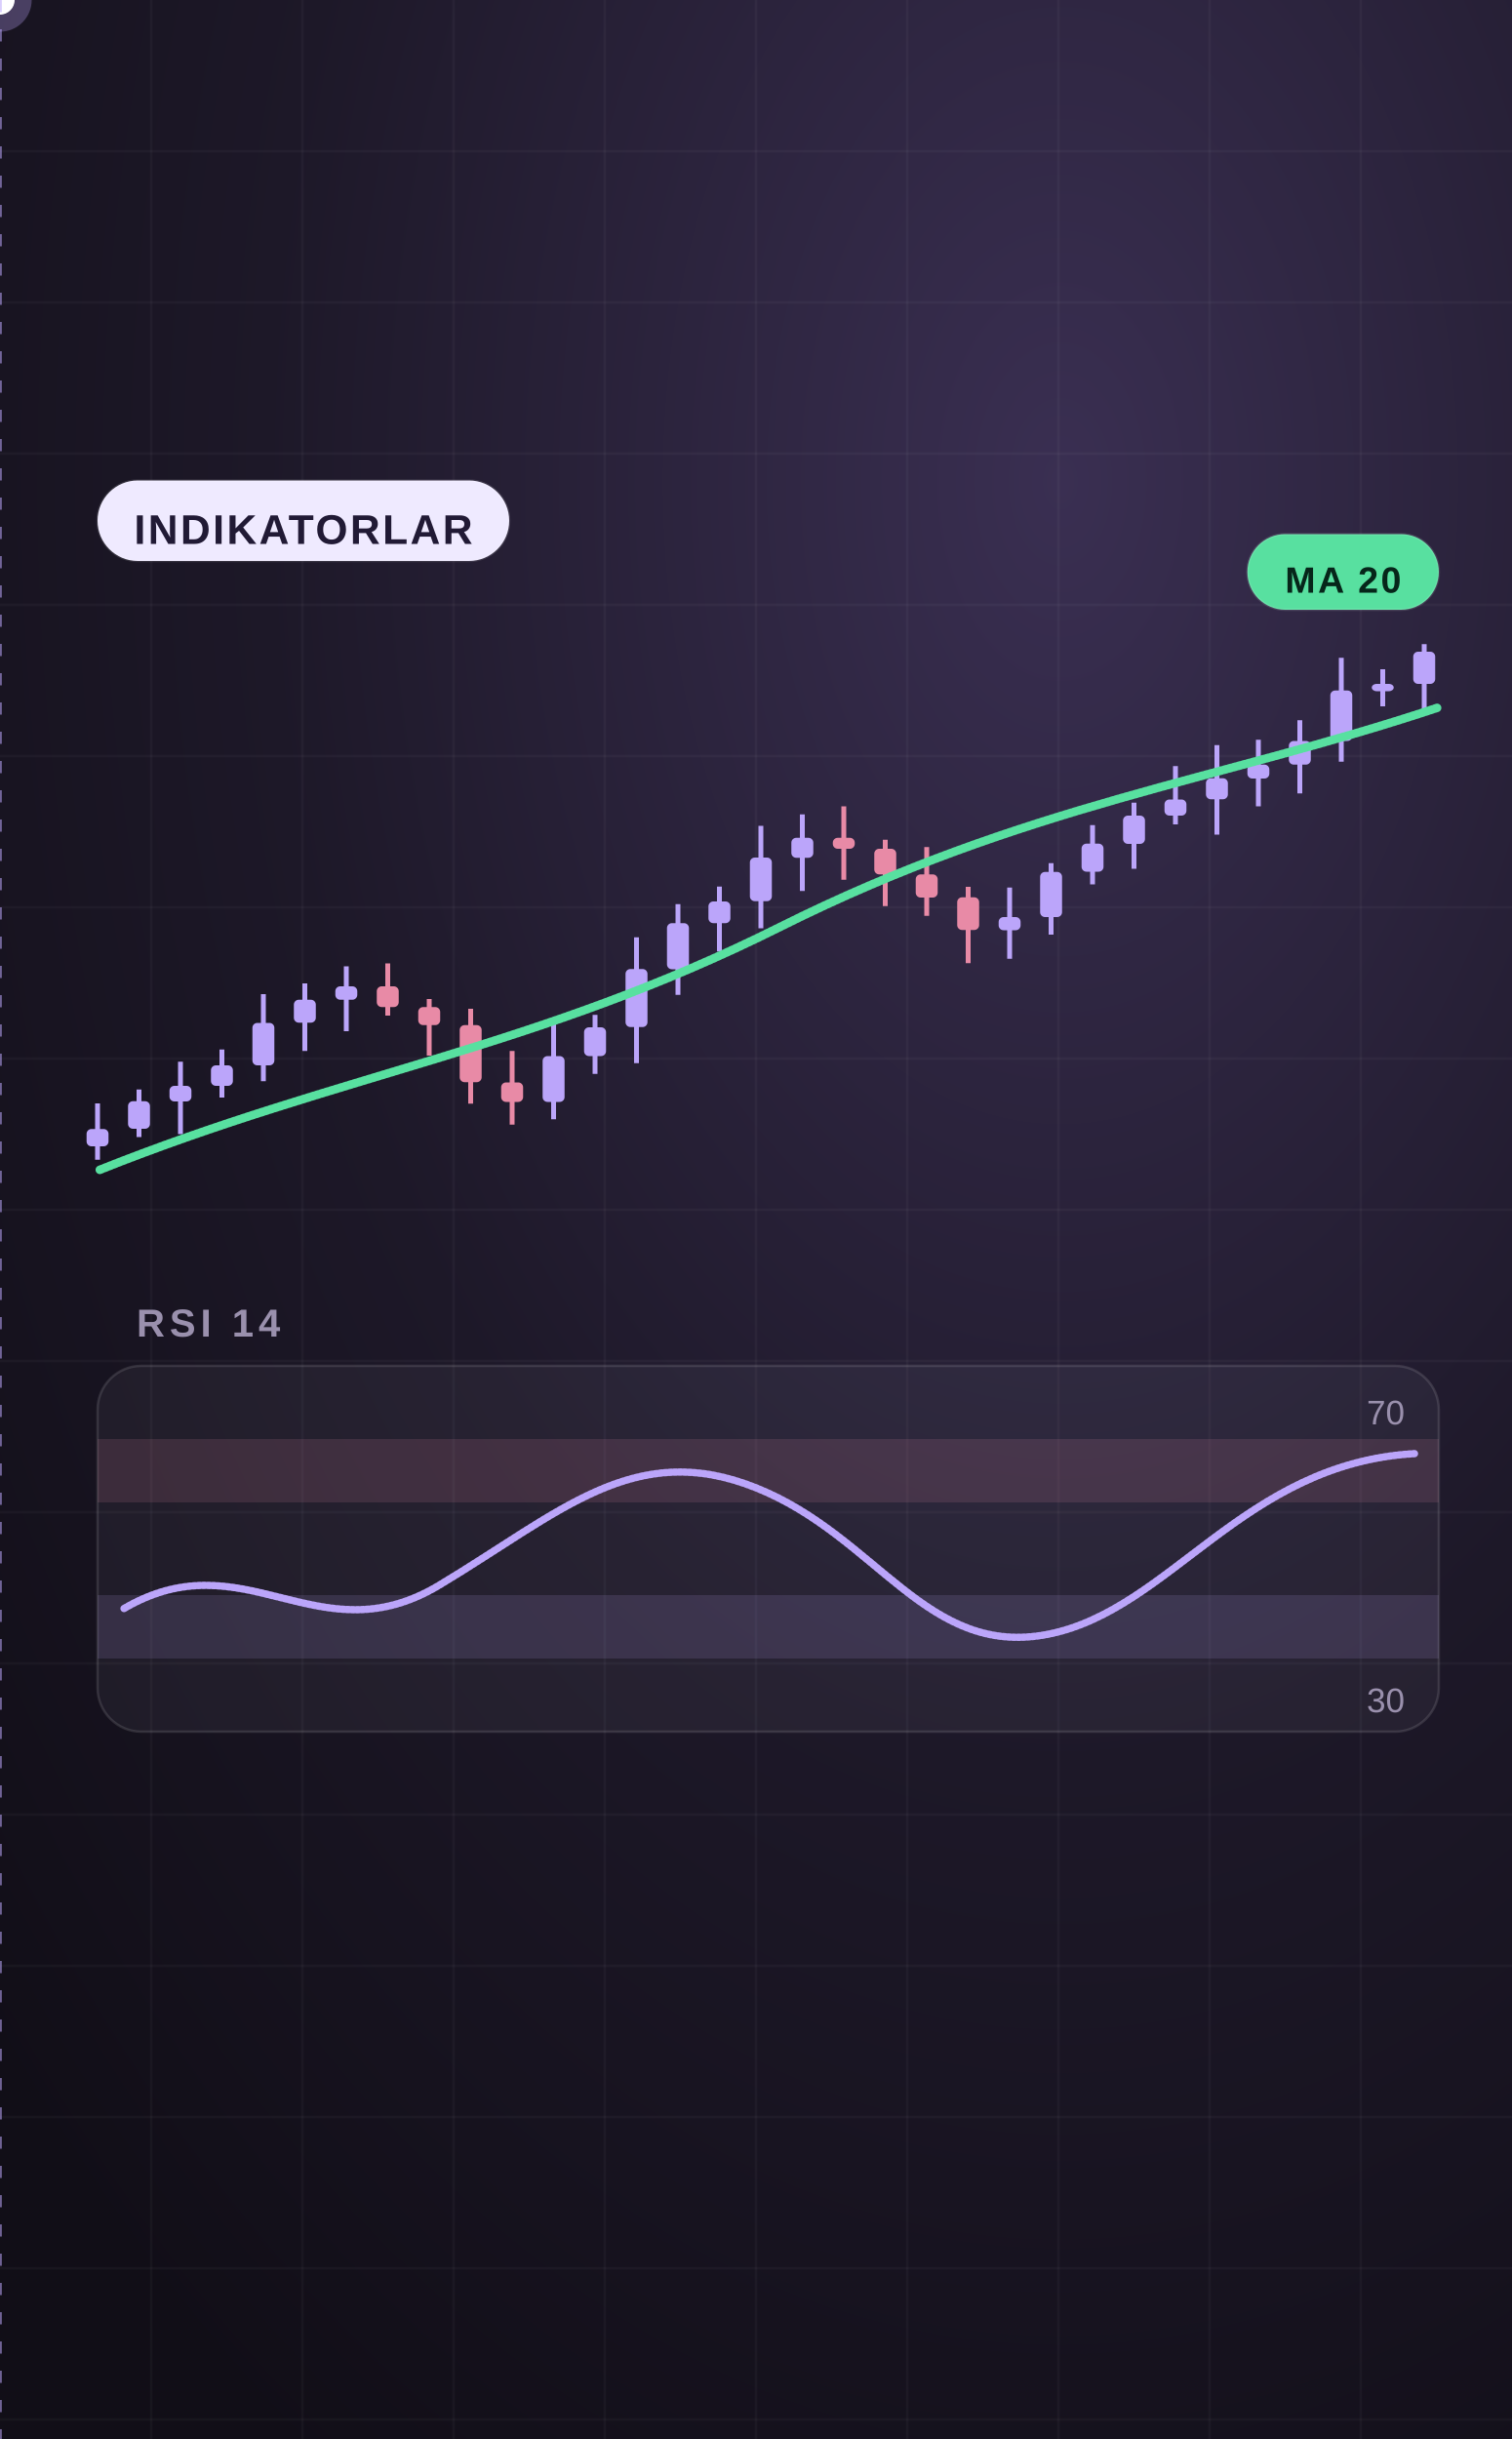
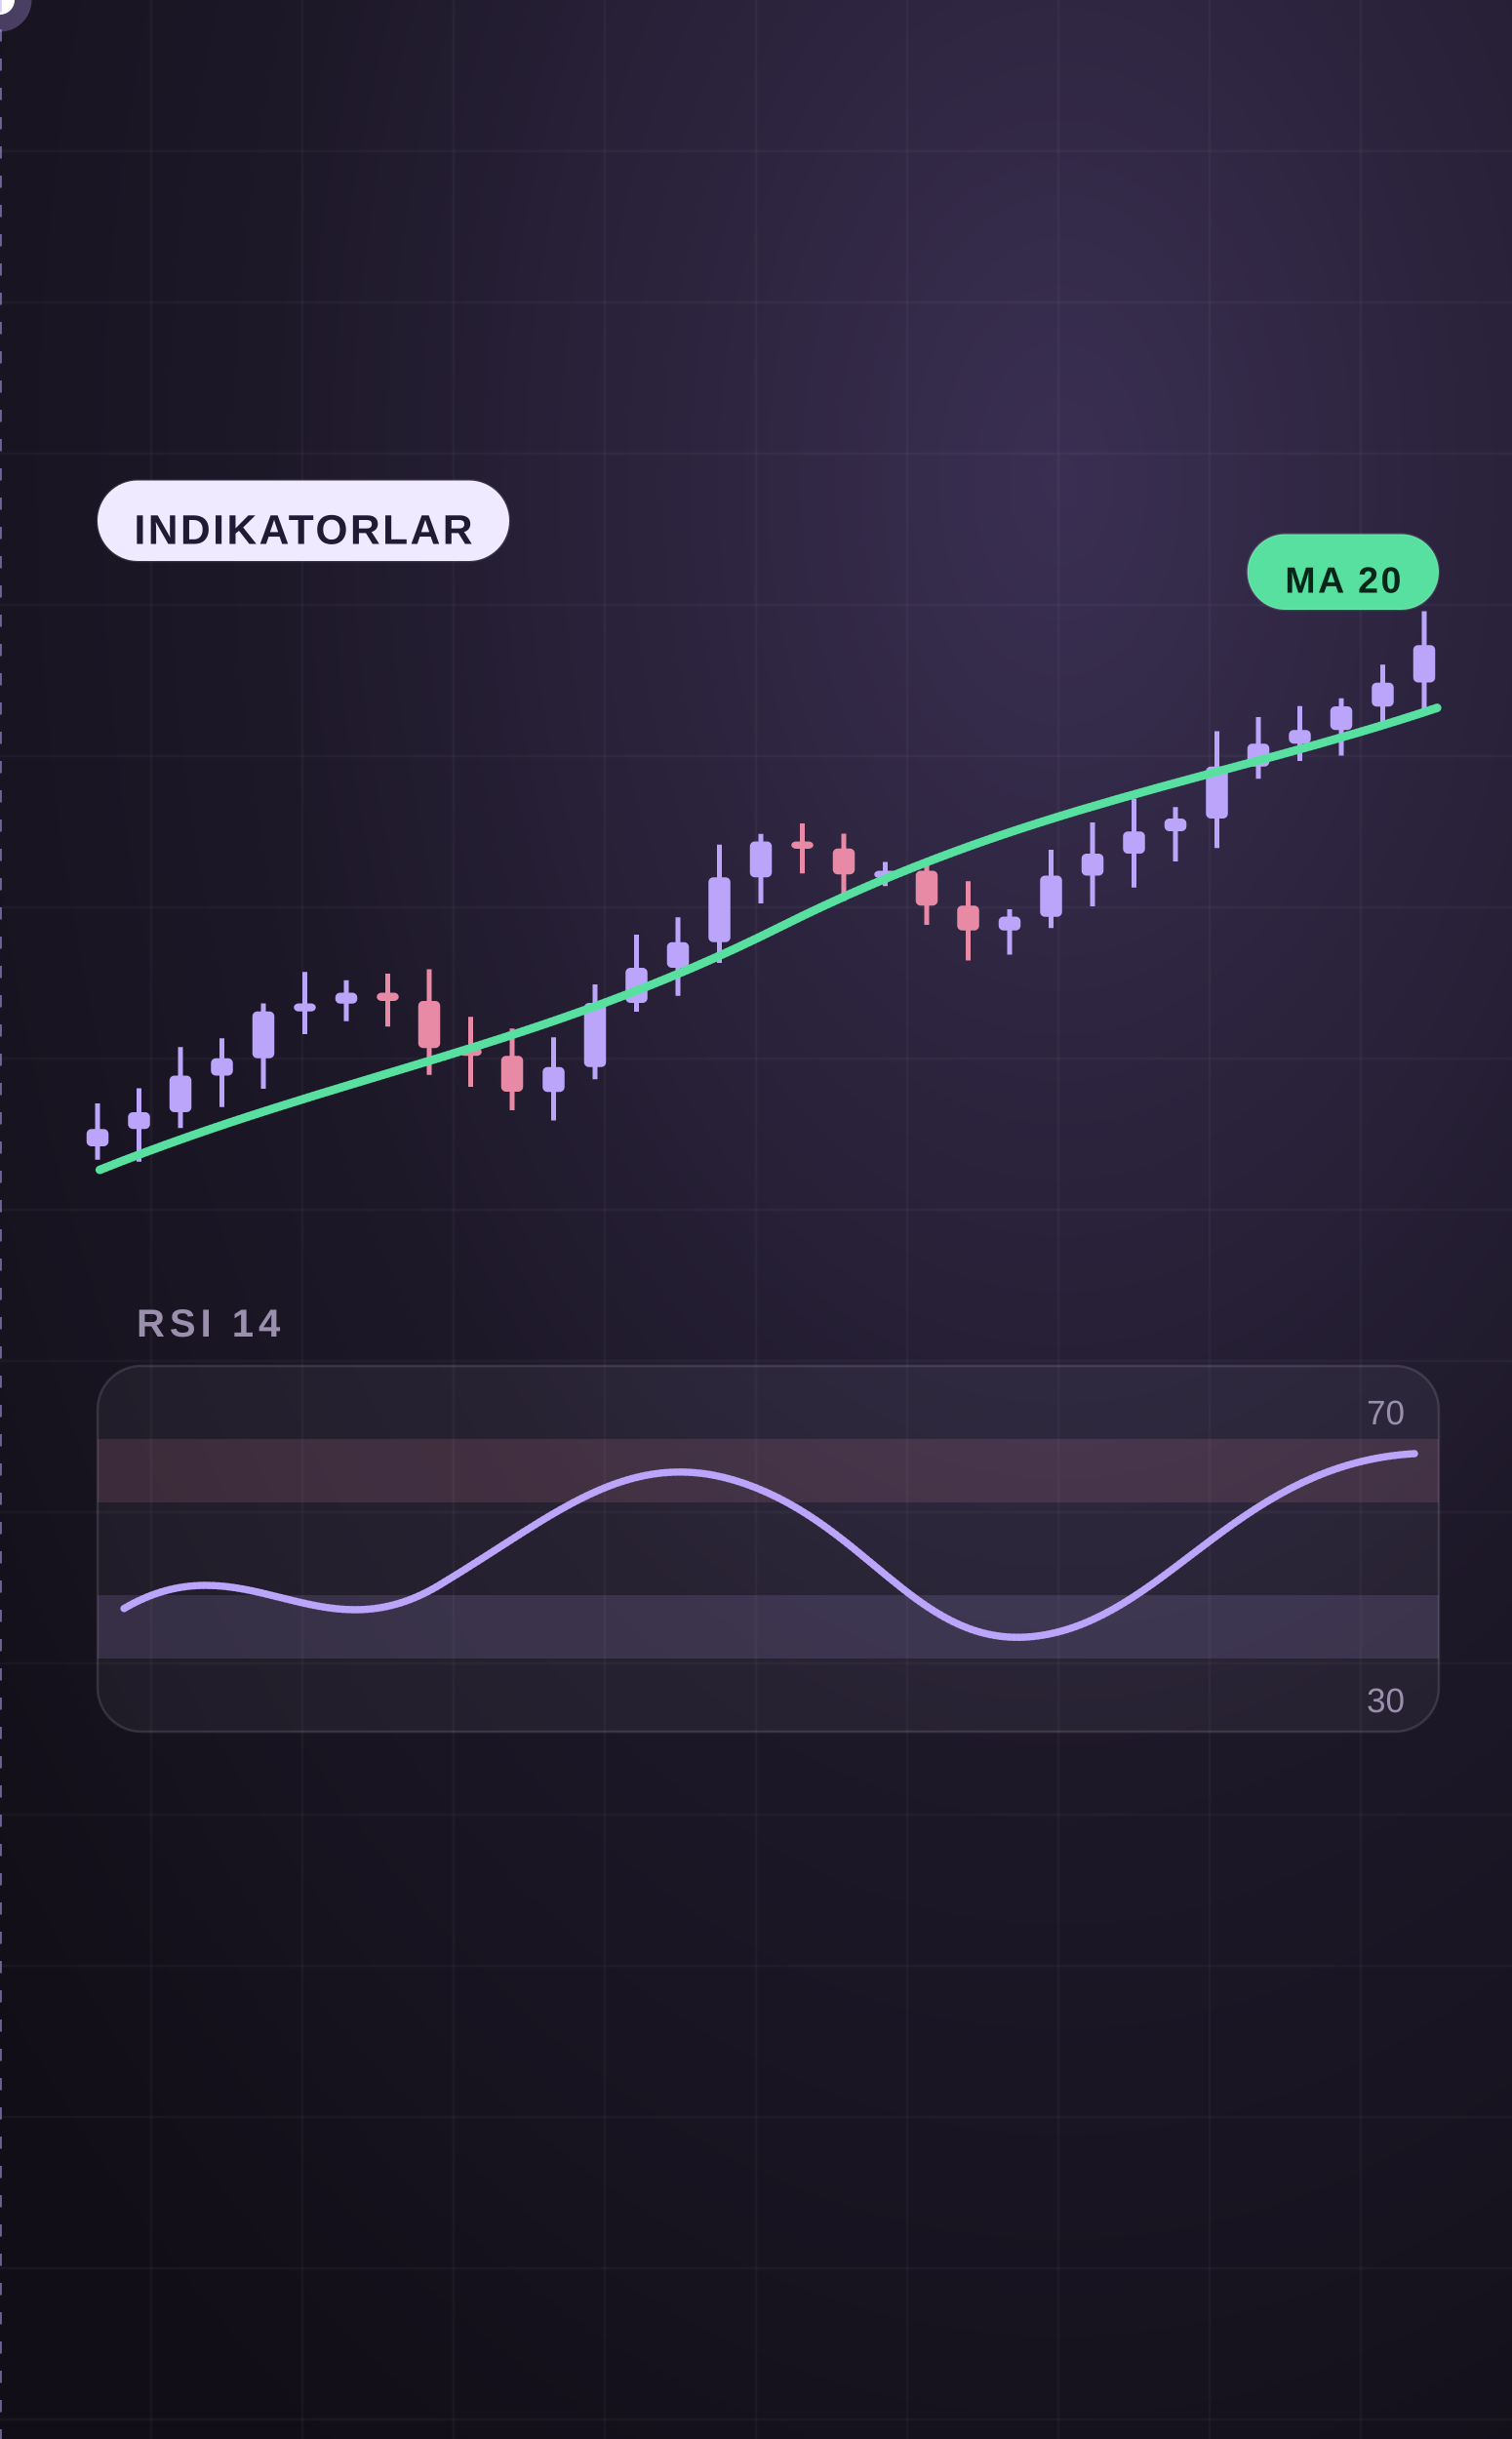
<svg xmlns="http://www.w3.org/2000/svg" width="620" height="1000" viewBox="0 0 620 1000">
  <style>
text{font-family:Arial,Helvetica,"Liberation Sans",sans-serif}
@keyframes grow{from{transform:scaleY(.05);opacity:0}to{transform:none;opacity:1}}
@keyframes live{0%,100%{transform:none}50%{transform:scaleY(1.22)}}
@keyframes flo{0%,100%{transform:translateY(0)}50%{transform:translateY(-6px)}}
@keyframes br{0%,100%{opacity:.7;transform:scale(1)}50%{opacity:1;transform:scale(1.1)}}
@keyframes march{to{stroke-dashoffset:-60}}
@keyframes draw{0%{stroke-dashoffset:1;opacity:1}38%{stroke-dashoffset:0}86%{stroke-dashoffset:0;opacity:1}96%{opacity:0}100%{stroke-dashoffset:1;opacity:0}}
@keyframes bob{0%,100%{transform:none}50%{transform:scaleY(.72)}}
@keyframes dp{0%,100%{transform:scale(1)}50%{transform:scale(1.18)}}
@keyframes hl{0%,100%{opacity:.35}50%{opacity:1}}
@keyframes rin{from{opacity:0;transform:translateX(-18px)}to{opacity:1;transform:none}}
@keyframes bobx{0%,100%{transform:none}50%{transform:scaleX(.78)}}
.row{animation:rin .8s cubic-bezier(.2,.8,.2,1) both}
.barx{transform-box:fill-box;animation:bobx 2.6s ease-in-out infinite}
.cd,.bar,.dot,.glow{transform-box:fill-box}
- @keyframes wave{0%,100%{transform:none}50%{transform:scaleY(.78)}}
- .cd{transform-origin:50% 100%;animation:grow .7s cubic-bezier(.2,.8,.2,1) both,wave 2.8s ease-in-out infinite}
+ @keyframes tick{0%,100%{transform:scaleY(1)}35%{transform:scaleY(var(--a,.7))}70%{transform:scaleY(var(--b,1.12))}}
+ .cd{transform-origin:50% 55%;animation:grow .7s cubic-bezier(.2,.8,.2,1) both,tick 2s ease-in-out infinite}
+ @keyframes stream{to{transform:translateX(-640px)}}
+ .stream{animation:stream 16s linear infinite}
.cd.live{transform-origin:50% 50%;animation:grow .7s cubic-bezier(.2,.8,.2,1) both,live 1.6s ease-in-out infinite}
@keyframes scan{from{transform:translateX(-90px)}to{transform:translateX(710px)}}
.scan{animation:scan 6.5s cubic-bezier(.45,0,.55,1) infinite}
.chip{animation:flo 4.5s ease-in-out infinite}
.glow{transform-origin:50% 50%;animation:br 6s ease-in-out infinite}
.dash{animation:march 3.2s linear infinite}
.draw{stroke-dasharray:1;stroke-dashoffset:1;animation:draw 8s cubic-bezier(.4,0,.2,1) .3s infinite}
.bar{transform-origin:50% 100%;animation:bob 2.4s ease-in-out infinite}
.dot{transform-origin:50% 50%;animation:dp 2.2s ease-in-out infinite}
.hl{animation:hl 2.2s ease-in-out infinite}
@media (prefers-reduced-motion:reduce){*{animation:none!important}.draw{stroke-dasharray:none;stroke-dashoffset:0}.scan,.mdot{display:none}}
</style>
  <defs>
    <radialGradient id="bg" cx="70%" cy="20%" r="95%">
      <stop offset="0" stop-color="#3a2f52" />
      <stop offset=".55" stop-color="#1d1828" />
      <stop offset="1" stop-color="#110e17" />
    </radialGradient>
    <radialGradient id="glow" cx="50%" cy="50%" r="50%">
      <stop offset="0" stop-color="#a697eb" stop-opacity=".35" />
      <stop offset="1" stop-color="#a697eb" stop-opacity="0" />
    </radialGradient>
    <linearGradient id="scanG" x1="0" y1="0" x2="1" y2="0">
      <stop offset="0" stop-color="#bba5fa" stop-opacity="0" />
      <stop offset="1" stop-color="#bba5fa" stop-opacity=".2" />
    </linearGradient>
    <linearGradient id="fadeUp" x1="0" y1="0" x2="0" y2="1">
      <stop offset="0" stop-color="#bba5fa" stop-opacity=".35" />
      <stop offset="1" stop-color="#bba5fa" stop-opacity="0" />
    </linearGradient>
  </defs>
  <rect width="620" height="1000" fill="url(#bg)" />
  <line x1="62" y1="0" x2="62" y2="1000" stroke="#fff" stroke-opacity=".035" />
  <line x1="124" y1="0" x2="124" y2="1000" stroke="#fff" stroke-opacity=".035" />
  <line x1="186" y1="0" x2="186" y2="1000" stroke="#fff" stroke-opacity=".035" />
  <line x1="248" y1="0" x2="248" y2="1000" stroke="#fff" stroke-opacity=".035" />
  <line x1="310" y1="0" x2="310" y2="1000" stroke="#fff" stroke-opacity=".035" />
  <line x1="372" y1="0" x2="372" y2="1000" stroke="#fff" stroke-opacity=".035" />
  <line x1="434" y1="0" x2="434" y2="1000" stroke="#fff" stroke-opacity=".035" />
  <line x1="496" y1="0" x2="496" y2="1000" stroke="#fff" stroke-opacity=".035" />
  <line x1="558" y1="0" x2="558" y2="1000" stroke="#fff" stroke-opacity=".035" />
  <line x1="0" y1="62" x2="620" y2="62" stroke="#fff" stroke-opacity=".035" />
  <line x1="0" y1="124" x2="620" y2="124" stroke="#fff" stroke-opacity=".035" />
  <line x1="0" y1="186" x2="620" y2="186" stroke="#fff" stroke-opacity=".035" />
  <line x1="0" y1="248" x2="620" y2="248" stroke="#fff" stroke-opacity=".035" />
  <line x1="0" y1="310" x2="620" y2="310" stroke="#fff" stroke-opacity=".035" />
  <line x1="0" y1="372" x2="620" y2="372" stroke="#fff" stroke-opacity=".035" />
  <line x1="0" y1="434" x2="620" y2="434" stroke="#fff" stroke-opacity=".035" />
  <line x1="0" y1="496" x2="620" y2="496" stroke="#fff" stroke-opacity=".035" />
  <line x1="0" y1="558" x2="620" y2="558" stroke="#fff" stroke-opacity=".035" />
  <line x1="0" y1="620" x2="620" y2="620" stroke="#fff" stroke-opacity=".035" />
  <line x1="0" y1="682" x2="620" y2="682" stroke="#fff" stroke-opacity=".035" />
  <line x1="0" y1="744" x2="620" y2="744" stroke="#fff" stroke-opacity=".035" />
  <line x1="0" y1="806" x2="620" y2="806" stroke="#fff" stroke-opacity=".035" />
  <line x1="0" y1="868" x2="620" y2="868" stroke="#fff" stroke-opacity=".035" />
  <line x1="0" y1="930" x2="620" y2="930" stroke="#fff" stroke-opacity=".035" />
  <line x1="0" y1="992" x2="620" y2="992" stroke="#fff" stroke-opacity=".035" />
-   <g class="cd" style="animation-delay:200ms,1100ms">
+   <g class="cd" style="--a:0.59;--b:1.11;animation-duration:.7s,1.14s;animation-delay:200ms,900ms">
    <line x1="40" x2="40" y1="452.4" y2="475.5" stroke="#bba5fa" stroke-width="2" />
    <rect x="35.5" y="462.9" width="9" height="7.1" rx="2" fill="#bba5fa" />
  </g>
-   <g class="cd" style="animation-delay:235ms,1220ms">
-     <line x1="57" x2="57" y1="446.7" y2="466.2" stroke="#bba5fa" stroke-width="2" />
-     <rect x="52.5" y="451.5" width="9" height="11.3" rx="2" fill="#bba5fa" />
-   </g>
-   <g class="cd" style="animation-delay:270ms,1340ms">
-     <line x1="74" x2="74" y1="435.3" y2="465.0" stroke="#bba5fa" stroke-width="2" />
-     <rect x="69.5" y="445.2" width="9" height="6.4" rx="2" fill="#bba5fa" />
-   </g>
-   <g class="cd" style="animation-delay:305ms,1460ms">
-     <line x1="91" x2="91" y1="430.3" y2="450.0" stroke="#bba5fa" stroke-width="2" />
-     <rect x="86.5" y="436.8" width="9" height="8.4" rx="2" fill="#bba5fa" />
-   </g>
-   <g class="cd" style="animation-delay:340ms,1580ms">
-     <line x1="108" x2="108" y1="407.6" y2="443.3" stroke="#bba5fa" stroke-width="2" />
-     <rect x="103.5" y="419.4" width="9" height="17.4" rx="2" fill="#bba5fa" />
-   </g>
-   <g class="cd" style="animation-delay:375ms,1700ms">
-     <line x1="125" x2="125" y1="403.2" y2="430.9" stroke="#bba5fa" stroke-width="2" />
-     <rect x="120.5" y="409.9" width="9" height="9.4" rx="2" fill="#bba5fa" />
-   </g>
-   <g class="cd" style="animation-delay:410ms,1820ms">
-     <line x1="142" x2="142" y1="396.2" y2="422.8" stroke="#bba5fa" stroke-width="2" />
-     <rect x="137.5" y="404.4" width="9" height="5.5" rx="2" fill="#bba5fa" />
-   </g>
-   <g class="cd" style="animation-delay:445ms,1940ms">
-     <line x1="159" x2="159" y1="395.0" y2="416.4" stroke="#e88aa6" stroke-width="2" />
-     <rect x="154.5" y="404.4" width="9" height="8.5" rx="2" fill="#e88aa6" />
-   </g>
-   <g class="cd" style="animation-delay:480ms,2060ms">
-     <line x1="176" x2="176" y1="409.6" y2="432.8" stroke="#e88aa6" stroke-width="2" />
-     <rect x="171.5" y="412.9" width="9" height="7.4" rx="2" fill="#e88aa6" />
-   </g>
-   <g class="cd" style="animation-delay:515ms,2180ms">
-     <line x1="193" x2="193" y1="413.6" y2="452.5" stroke="#e88aa6" stroke-width="2" />
-     <rect x="188.5" y="420.3" width="9" height="23.4" rx="2" fill="#e88aa6" />
-   </g>
-   <g class="cd" style="animation-delay:550ms,2300ms">
-     <line x1="210" x2="210" y1="430.9" y2="461.1" stroke="#e88aa6" stroke-width="2" />
-     <rect x="205.5" y="443.8" width="9" height="8.0" rx="2" fill="#e88aa6" />
-   </g>
-   <g class="cd" style="animation-delay:585ms,2420ms">
-     <line x1="227" x2="227" y1="418.4" y2="458.9" stroke="#bba5fa" stroke-width="2" />
-     <rect x="222.5" y="433.0" width="9" height="18.8" rx="2" fill="#bba5fa" />
-   </g>
-   <g class="cd" style="animation-delay:620ms,2540ms">
-     <line x1="244" x2="244" y1="416.1" y2="440.3" stroke="#bba5fa" stroke-width="2" />
-     <rect x="239.5" y="421.2" width="9" height="11.8" rx="2" fill="#bba5fa" />
-   </g>
-   <g class="cd" style="animation-delay:655ms,2660ms">
-     <line x1="261" x2="261" y1="384.3" y2="435.9" stroke="#bba5fa" stroke-width="2" />
-     <rect x="256.5" y="397.3" width="9" height="23.8" rx="2" fill="#bba5fa" />
-   </g>
-   <g class="cd" style="animation-delay:690ms,2780ms">
-     <line x1="278" x2="278" y1="370.7" y2="407.9" stroke="#bba5fa" stroke-width="2" />
-     <rect x="273.5" y="378.5" width="9" height="18.9" rx="2" fill="#bba5fa" />
-   </g>
-   <g class="cd" style="animation-delay:725ms,2900ms">
-     <line x1="295" x2="295" y1="363.5" y2="390.1" stroke="#bba5fa" stroke-width="2" />
-     <rect x="290.5" y="369.6" width="9" height="8.9" rx="2" fill="#bba5fa" />
-   </g>
-   <g class="cd" style="animation-delay:760ms,3020ms">
-     <line x1="312" x2="312" y1="338.6" y2="380.6" stroke="#bba5fa" stroke-width="2" />
-     <rect x="307.5" y="351.6" width="9" height="17.9" rx="2" fill="#bba5fa" />
-   </g>
-   <g class="cd" style="animation-delay:795ms,3140ms">
-     <line x1="329" x2="329" y1="333.9" y2="365.3" stroke="#bba5fa" stroke-width="2" />
-     <rect x="324.5" y="343.5" width="9" height="8.2" rx="2" fill="#bba5fa" />
-   </g>
-   <g class="cd" style="animation-delay:830ms,3260ms">
-     <line x1="346" x2="346" y1="330.6" y2="360.7" stroke="#e88aa6" stroke-width="2" />
-     <rect x="341.5" y="343.5" width="9" height="4.5" rx="2" fill="#e88aa6" />
-   </g>
-   <g class="cd" style="animation-delay:865ms,3380ms">
-     <line x1="363" x2="363" y1="344.3" y2="371.5" stroke="#e88aa6" stroke-width="2" />
-     <rect x="358.5" y="348.0" width="9" height="10.5" rx="2" fill="#e88aa6" />
-   </g>
-   <g class="cd" style="animation-delay:900ms,3500ms">
-     <line x1="380" x2="380" y1="347.3" y2="375.5" stroke="#e88aa6" stroke-width="2" />
-     <rect x="375.5" y="358.5" width="9" height="9.5" rx="2" fill="#e88aa6" />
-   </g>
-   <g class="cd" style="animation-delay:935ms,3620ms">
-     <line x1="397" x2="397" y1="363.6" y2="394.9" stroke="#e88aa6" stroke-width="2" />
-     <rect x="392.5" y="367.9" width="9" height="13.4" rx="2" fill="#e88aa6" />
-   </g>
-   <g class="cd" style="animation-delay:970ms,3740ms">
-     <line x1="414" x2="414" y1="363.9" y2="393.1" stroke="#bba5fa" stroke-width="2" />
-     <rect x="409.5" y="376.0" width="9" height="5.4" rx="2" fill="#bba5fa" />
-   </g>
-   <g class="cd" style="animation-delay:1005ms,3860ms">
-     <line x1="431" x2="431" y1="353.9" y2="383.2" stroke="#bba5fa" stroke-width="2" />
-     <rect x="426.5" y="357.5" width="9" height="18.5" rx="2" fill="#bba5fa" />
-   </g>
-   <g class="cd" style="animation-delay:1040ms,3980ms">
-     <line x1="448" x2="448" y1="338.3" y2="362.6" stroke="#bba5fa" stroke-width="2" />
-     <rect x="443.5" y="345.9" width="9" height="11.5" rx="2" fill="#bba5fa" />
-   </g>
-   <g class="cd" style="animation-delay:1075ms,4100ms">
-     <line x1="465" x2="465" y1="329.1" y2="356.2" stroke="#bba5fa" stroke-width="2" />
-     <rect x="460.5" y="334.4" width="9" height="11.6" rx="2" fill="#bba5fa" />
-   </g>
-   <g class="cd" style="animation-delay:1110ms,4220ms">
-     <line x1="482" x2="482" y1="314.1" y2="338.0" stroke="#bba5fa" stroke-width="2" />
-     <rect x="477.5" y="327.8" width="9" height="6.6" rx="2" fill="#bba5fa" />
-   </g>
-   <g class="cd" style="animation-delay:1145ms,4340ms">
-     <line x1="499" x2="499" y1="305.5" y2="342.2" stroke="#bba5fa" stroke-width="2" />
-     <rect x="494.5" y="319.1" width="9" height="8.6" rx="2" fill="#bba5fa" />
-   </g>
-   <g class="cd" style="animation-delay:1180ms,4460ms">
-     <line x1="516" x2="516" y1="303.3" y2="330.6" stroke="#bba5fa" stroke-width="2" />
-     <rect x="511.5" y="313.5" width="9" height="5.7" rx="2" fill="#bba5fa" />
-   </g>
-   <g class="cd" style="animation-delay:1215ms,4580ms">
-     <line x1="533" x2="533" y1="295.3" y2="325.3" stroke="#bba5fa" stroke-width="2" />
-     <rect x="528.5" y="303.8" width="9" height="9.7" rx="2" fill="#bba5fa" />
-   </g>
-   <g class="cd" style="animation-delay:1250ms,4700ms">
-     <line x1="550" x2="550" y1="269.7" y2="312.3" stroke="#bba5fa" stroke-width="2" />
-     <rect x="545.5" y="283.1" width="9" height="20.7" rx="2" fill="#bba5fa" />
-   </g>
-   <g class="cd" style="animation-delay:1285ms,4820ms">
-     <line x1="567" x2="567" y1="274.4" y2="289.6" stroke="#bba5fa" stroke-width="2" />
-     <rect x="562.5" y="280.4" width="9" height="3.0" rx="2" fill="#bba5fa" />
-   </g>
-   <g class="cd live" style="animation-delay:1320ms,4940ms">
-     <line x1="584" x2="584" y1="264.1" y2="291.1" stroke="#bba5fa" stroke-width="2" />
-     <rect x="579.5" y="267.2" width="9" height="13.2" rx="2" fill="#bba5fa" />
+   <g class="cd" style="--a:0.79;--b:1.14;animation-duration:.7s,1.33s;animation-delay:235ms,1037ms">
+     <line x1="57" x2="57" y1="446.2" y2="476.3" stroke="#bba5fa" stroke-width="2" />
+     <rect x="52.5" y="456.0" width="9" height="6.9" rx="2" fill="#bba5fa" />
+   </g>
+   <g class="cd" style="--a:0.64;--b:1.15;animation-duration:.7s,2.17s;animation-delay:270ms,1174ms">
+     <line x1="74" x2="74" y1="429.3" y2="462.5" stroke="#bba5fa" stroke-width="2" />
+     <rect x="69.5" y="441.0" width="9" height="15.0" rx="2" fill="#bba5fa" />
+   </g>
+   <g class="cd" style="--a:0.60;--b:1.20;animation-duration:.7s,1.17s;animation-delay:305ms,1311ms">
+     <line x1="91" x2="91" y1="425.7" y2="453.9" stroke="#bba5fa" stroke-width="2" />
+     <rect x="86.5" y="433.9" width="9" height="7.1" rx="2" fill="#bba5fa" />
+   </g>
+   <g class="cd" style="--a:0.79;--b:1.15;animation-duration:.7s,1.81s;animation-delay:340ms,1448ms">
+     <line x1="108" x2="108" y1="411.4" y2="446.4" stroke="#bba5fa" stroke-width="2" />
+     <rect x="103.5" y="414.7" width="9" height="19.2" rx="2" fill="#bba5fa" />
+   </g>
+   <g class="cd" style="--a:0.63;--b:1.29;animation-duration:.7s,1.62s;animation-delay:375ms,1585ms">
+     <line x1="125" x2="125" y1="398.5" y2="424.0" stroke="#bba5fa" stroke-width="2" />
+     <rect x="120.5" y="411.4" width="9" height="3.3" rx="2" fill="#bba5fa" />
+   </g>
+   <g class="cd" style="--a:0.58;--b:1.26;animation-duration:.7s,2.57s;animation-delay:410ms,1722ms">
+     <line x1="142" x2="142" y1="401.9" y2="418.7" stroke="#bba5fa" stroke-width="2" />
+     <rect x="137.5" y="407.0" width="9" height="4.5" rx="2" fill="#bba5fa" />
+   </g>
+   <g class="cd" style="--a:0.76;--b:1.14;animation-duration:.7s,2.18s;animation-delay:445ms,1859ms">
+     <line x1="159" x2="159" y1="399.2" y2="420.9" stroke="#e88aa6" stroke-width="2" />
+     <rect x="154.5" y="407.0" width="9" height="3.4" rx="2" fill="#e88aa6" />
+   </g>
+   <g class="cd" style="--a:0.59;--b:1.20;animation-duration:.7s,2.44s;animation-delay:480ms,1996ms">
+     <line x1="176" x2="176" y1="397.4" y2="440.7" stroke="#e88aa6" stroke-width="2" />
+     <rect x="171.5" y="410.4" width="9" height="19.3" rx="2" fill="#e88aa6" />
+   </g>
+   <g class="cd" style="--a:0.53;--b:1.09;animation-duration:.7s,2.35s;animation-delay:515ms,2133ms">
+     <line x1="193" x2="193" y1="416.9" y2="445.6" stroke="#e88aa6" stroke-width="2" />
+     <rect x="188.5" y="429.7" width="9" height="3.2" rx="2" fill="#e88aa6" />
+   </g>
+   <g class="cd" style="--a:0.71;--b:1.10;animation-duration:.7s,2.41s;animation-delay:550ms,970ms">
+     <line x1="210" x2="210" y1="421.7" y2="455.2" stroke="#e88aa6" stroke-width="2" />
+     <rect x="205.5" y="432.9" width="9" height="14.7" rx="2" fill="#e88aa6" />
+   </g>
+   <g class="cd" style="--a:0.52;--b:1.09;animation-duration:.7s,1.63s;animation-delay:585ms,1107ms">
+     <line x1="227" x2="227" y1="425.3" y2="459.4" stroke="#bba5fa" stroke-width="2" />
+     <rect x="222.5" y="437.5" width="9" height="10.2" rx="2" fill="#bba5fa" />
+   </g>
+   <g class="cd" style="--a:0.46;--b:1.12;animation-duration:.7s,2.00s;animation-delay:620ms,1244ms">
+     <line x1="244" x2="244" y1="403.6" y2="442.5" stroke="#bba5fa" stroke-width="2" />
+     <rect x="239.5" y="411.2" width="9" height="26.3" rx="2" fill="#bba5fa" />
+   </g>
+   <g class="cd" style="--a:0.62;--b:1.27;animation-duration:.7s,2.53s;animation-delay:655ms,1381ms">
+     <line x1="261" x2="261" y1="383.2" y2="414.8" stroke="#bba5fa" stroke-width="2" />
+     <rect x="256.5" y="396.8" width="9" height="14.4" rx="2" fill="#bba5fa" />
+   </g>
+   <g class="cd" style="--a:0.78;--b:1.18;animation-duration:.7s,2.20s;animation-delay:690ms,1518ms">
+     <line x1="278" x2="278" y1="376.1" y2="408.3" stroke="#bba5fa" stroke-width="2" />
+     <rect x="273.5" y="386.3" width="9" height="10.5" rx="2" fill="#bba5fa" />
+   </g>
+   <g class="cd" style="--a:0.70;--b:1.13;animation-duration:.7s,1.53s;animation-delay:725ms,1655ms">
+     <line x1="295" x2="295" y1="346.3" y2="394.8" stroke="#bba5fa" stroke-width="2" />
+     <rect x="290.5" y="359.7" width="9" height="26.6" rx="2" fill="#bba5fa" />
+   </g>
+   <g class="cd" style="--a:0.50;--b:1.21;animation-duration:.7s,2.51s;animation-delay:760ms,1792ms">
+     <line x1="312" x2="312" y1="341.9" y2="370.4" stroke="#bba5fa" stroke-width="2" />
+     <rect x="307.5" y="345.0" width="9" height="14.7" rx="2" fill="#bba5fa" />
+   </g>
+   <g class="cd" style="--a:0.65;--b:1.25;animation-duration:.7s,1.15s;animation-delay:795ms,1929ms">
+     <line x1="329" x2="329" y1="337.6" y2="358.1" stroke="#e88aa6" stroke-width="2" />
+     <rect x="324.5" y="345.0" width="9" height="3.0" rx="2" fill="#e88aa6" />
+   </g>
+   <g class="cd" style="--a:0.56;--b:1.13;animation-duration:.7s,2.43s;animation-delay:830ms,2066ms">
+     <line x1="346" x2="346" y1="341.8" y2="369.4" stroke="#e88aa6" stroke-width="2" />
+     <rect x="341.5" y="347.9" width="9" height="10.6" rx="2" fill="#e88aa6" />
+   </g>
+   <g class="cd" style="--a:0.71;--b:1.12;animation-duration:.7s,2.37s;animation-delay:865ms,903ms">
+     <line x1="363" x2="363" y1="353.4" y2="363.3" stroke="#bba5fa" stroke-width="2" />
+     <rect x="358.5" y="357.0" width="9" height="3.0" rx="2" fill="#bba5fa" />
+   </g>
+   <g class="cd" style="--a:0.50;--b:1.09;animation-duration:.7s,1.47s;animation-delay:900ms,1040ms">
+     <line x1="380" x2="380" y1="353.5" y2="379.2" stroke="#e88aa6" stroke-width="2" />
+     <rect x="375.5" y="357.0" width="9" height="14.3" rx="2" fill="#e88aa6" />
+   </g>
+   <g class="cd" style="--a:0.75;--b:1.10;animation-duration:.7s,1.71s;animation-delay:935ms,1177ms">
+     <line x1="397" x2="397" y1="361.3" y2="393.8" stroke="#e88aa6" stroke-width="2" />
+     <rect x="392.5" y="371.3" width="9" height="10.2" rx="2" fill="#e88aa6" />
+   </g>
+   <g class="cd" style="--a:0.53;--b:1.24;animation-duration:.7s,2.11s;animation-delay:970ms,1314ms">
+     <line x1="414" x2="414" y1="372.8" y2="391.4" stroke="#bba5fa" stroke-width="2" />
+     <rect x="409.5" y="375.8" width="9" height="5.7" rx="2" fill="#bba5fa" />
+   </g>
+   <g class="cd" style="--a:0.66;--b:1.12;animation-duration:.7s,1.66s;animation-delay:1005ms,1451ms">
+     <line x1="431" x2="431" y1="348.4" y2="380.5" stroke="#bba5fa" stroke-width="2" />
+     <rect x="426.5" y="359.0" width="9" height="16.9" rx="2" fill="#bba5fa" />
+   </g>
+   <g class="cd" style="--a:0.55;--b:1.28;animation-duration:.7s,2.37s;animation-delay:1040ms,1588ms">
+     <line x1="448" x2="448" y1="337.2" y2="371.6" stroke="#bba5fa" stroke-width="2" />
+     <rect x="443.5" y="350.0" width="9" height="9.0" rx="2" fill="#bba5fa" />
+   </g>
+   <g class="cd" style="--a:0.68;--b:1.11;animation-duration:.7s,1.72s;animation-delay:1075ms,1725ms">
+     <line x1="465" x2="465" y1="327.4" y2="363.9" stroke="#bba5fa" stroke-width="2" />
+     <rect x="460.5" y="340.9" width="9" height="9.1" rx="2" fill="#bba5fa" />
+   </g>
+   <g class="cd" style="--a:0.80;--b:1.14;animation-duration:.7s,1.73s;animation-delay:1110ms,1862ms">
+     <line x1="482" x2="482" y1="330.9" y2="353.2" stroke="#bba5fa" stroke-width="2" />
+     <rect x="477.5" y="335.6" width="9" height="5.2" rx="2" fill="#bba5fa" />
+   </g>
+   <g class="cd" style="--a:0.68;--b:1.22;animation-duration:.7s,1.39s;animation-delay:1145ms,1999ms">
+     <line x1="499" x2="499" y1="299.8" y2="347.7" stroke="#bba5fa" stroke-width="2" />
+     <rect x="494.5" y="314.3" width="9" height="21.3" rx="2" fill="#bba5fa" />
+   </g>
+   <g class="cd" style="--a:0.79;--b:1.19;animation-duration:.7s,1.21s;animation-delay:1180ms,2136ms">
+     <line x1="516" x2="516" y1="294.0" y2="319.3" stroke="#bba5fa" stroke-width="2" />
+     <rect x="511.5" y="304.9" width="9" height="9.4" rx="2" fill="#bba5fa" />
+   </g>
+   <g class="cd" style="--a:0.55;--b:1.14;animation-duration:.7s,1.68s;animation-delay:1215ms,973ms">
+     <line x1="533" x2="533" y1="289.5" y2="312.0" stroke="#bba5fa" stroke-width="2" />
+     <rect x="528.5" y="299.3" width="9" height="5.6" rx="2" fill="#bba5fa" />
+   </g>
+   <g class="cd" style="--a:0.78;--b:1.14;animation-duration:.7s,1.80s;animation-delay:1250ms,1110ms">
+     <line x1="550" x2="550" y1="286.3" y2="309.8" stroke="#bba5fa" stroke-width="2" />
+     <rect x="545.5" y="289.6" width="9" height="9.7" rx="2" fill="#bba5fa" />
+   </g>
+   <g class="cd" style="--a:0.53;--b:1.25;animation-duration:.7s,2.07s;animation-delay:1285ms,1247ms">
+     <line x1="567" x2="567" y1="272.5" y2="296.7" stroke="#bba5fa" stroke-width="2" />
+     <rect x="562.5" y="279.9" width="9" height="9.8" rx="2" fill="#bba5fa" />
+   </g>
+   <g class="cd live" style="--a:0.63;--b:1.12;animation-duration:.7s,1.50s;animation-delay:1320ms,1384ms">
+     <line x1="584" x2="584" y1="250.6" y2="292.7" stroke="#bba5fa" stroke-width="2" />
+     <rect x="579.5" y="264.5" width="9" height="15.3" rx="2" fill="#bba5fa" />
  </g>
  <path class="draw" pathLength="1" d="M40 480 C 140 440, 220 430, 320 380 S 500 320, 590 290" fill="none" stroke="#58e0a0" stroke-width="3.5" stroke-linecap="round" />
  <g class="mdot">
    <circle r="13" fill="#bba5fa" opacity=".3">
      <animateMotion dur="5.5s" repeatCount="indefinite" path="M40 480 C 140 440, 220 430, 320 380 S 500 320, 590 290" />
    </circle>
    <circle r="6" fill="#fff">
      <animateMotion dur="5.5s" repeatCount="indefinite" path="M40 480 C 140 440, 220 430, 320 380 S 500 320, 590 290" />
    </circle>
  </g>
  <g class="chip" style="animation-delay:-1s">
    <rect x="511.5" y="219" width="78.5" height="31" rx="15.5" fill="#58e0a0" stroke="#fff" stroke-opacity=".12" />
    <text x="550.75" y="243" text-anchor="middle" font-size="15" font-weight="700" fill="#06261a" letter-spacing="1">MA 20</text>
  </g>
  <g transform="translate(40 560)">
    <rect width="550" height="150" rx="18" fill="#efeaff" fill-opacity=".05" stroke="#fff" stroke-opacity=".12" />
    <rect x="0" y="30" width="550" height="26" fill="#e88aa6" opacity=".14" />
    <rect x="0" y="94" width="550" height="26" fill="#bba5fa" opacity=".14" />
    <path class="draw" pathLength="1" d="M10 100 C 60 70, 90 120, 140 90 S 220 30, 270 50 S 340 120, 390 110 S 470 40, 540 36" fill="none" stroke="#bba5fa" stroke-width="3" stroke-linecap="round" />
    <text x="16" y="-12" font-size="16" font-weight="700" fill="#9a90ad" letter-spacing="2">RSI 14</text>
    <text x="536" y="24" text-anchor="end" font-size="14" fill="#9a90ad">70</text>
    <text x="536" y="142" text-anchor="end" font-size="14" fill="#9a90ad">30</text>
  </g>
  <g class="chip" style="animation-delay:-2s">
    <rect x="40" y="197" width="168.8" height="33" rx="16.5" fill="#efeaff" stroke="#fff" stroke-opacity=".12" />
    <text x="124.4" y="223" text-anchor="middle" font-size="17" font-weight="700" fill="#211a35" letter-spacing="1">INDIKATORLAR</text>
  </g>
  <g class="scan">
    <rect x="-70" y="0" width="70" height="1000" fill="url(#scanG)" />
    <line x1="0" y1="0" x2="0" y2="1000" stroke="#bba5fa" stroke-opacity=".55" stroke-width="1.5" stroke-dasharray="5 7" />
  </g>
</svg>
